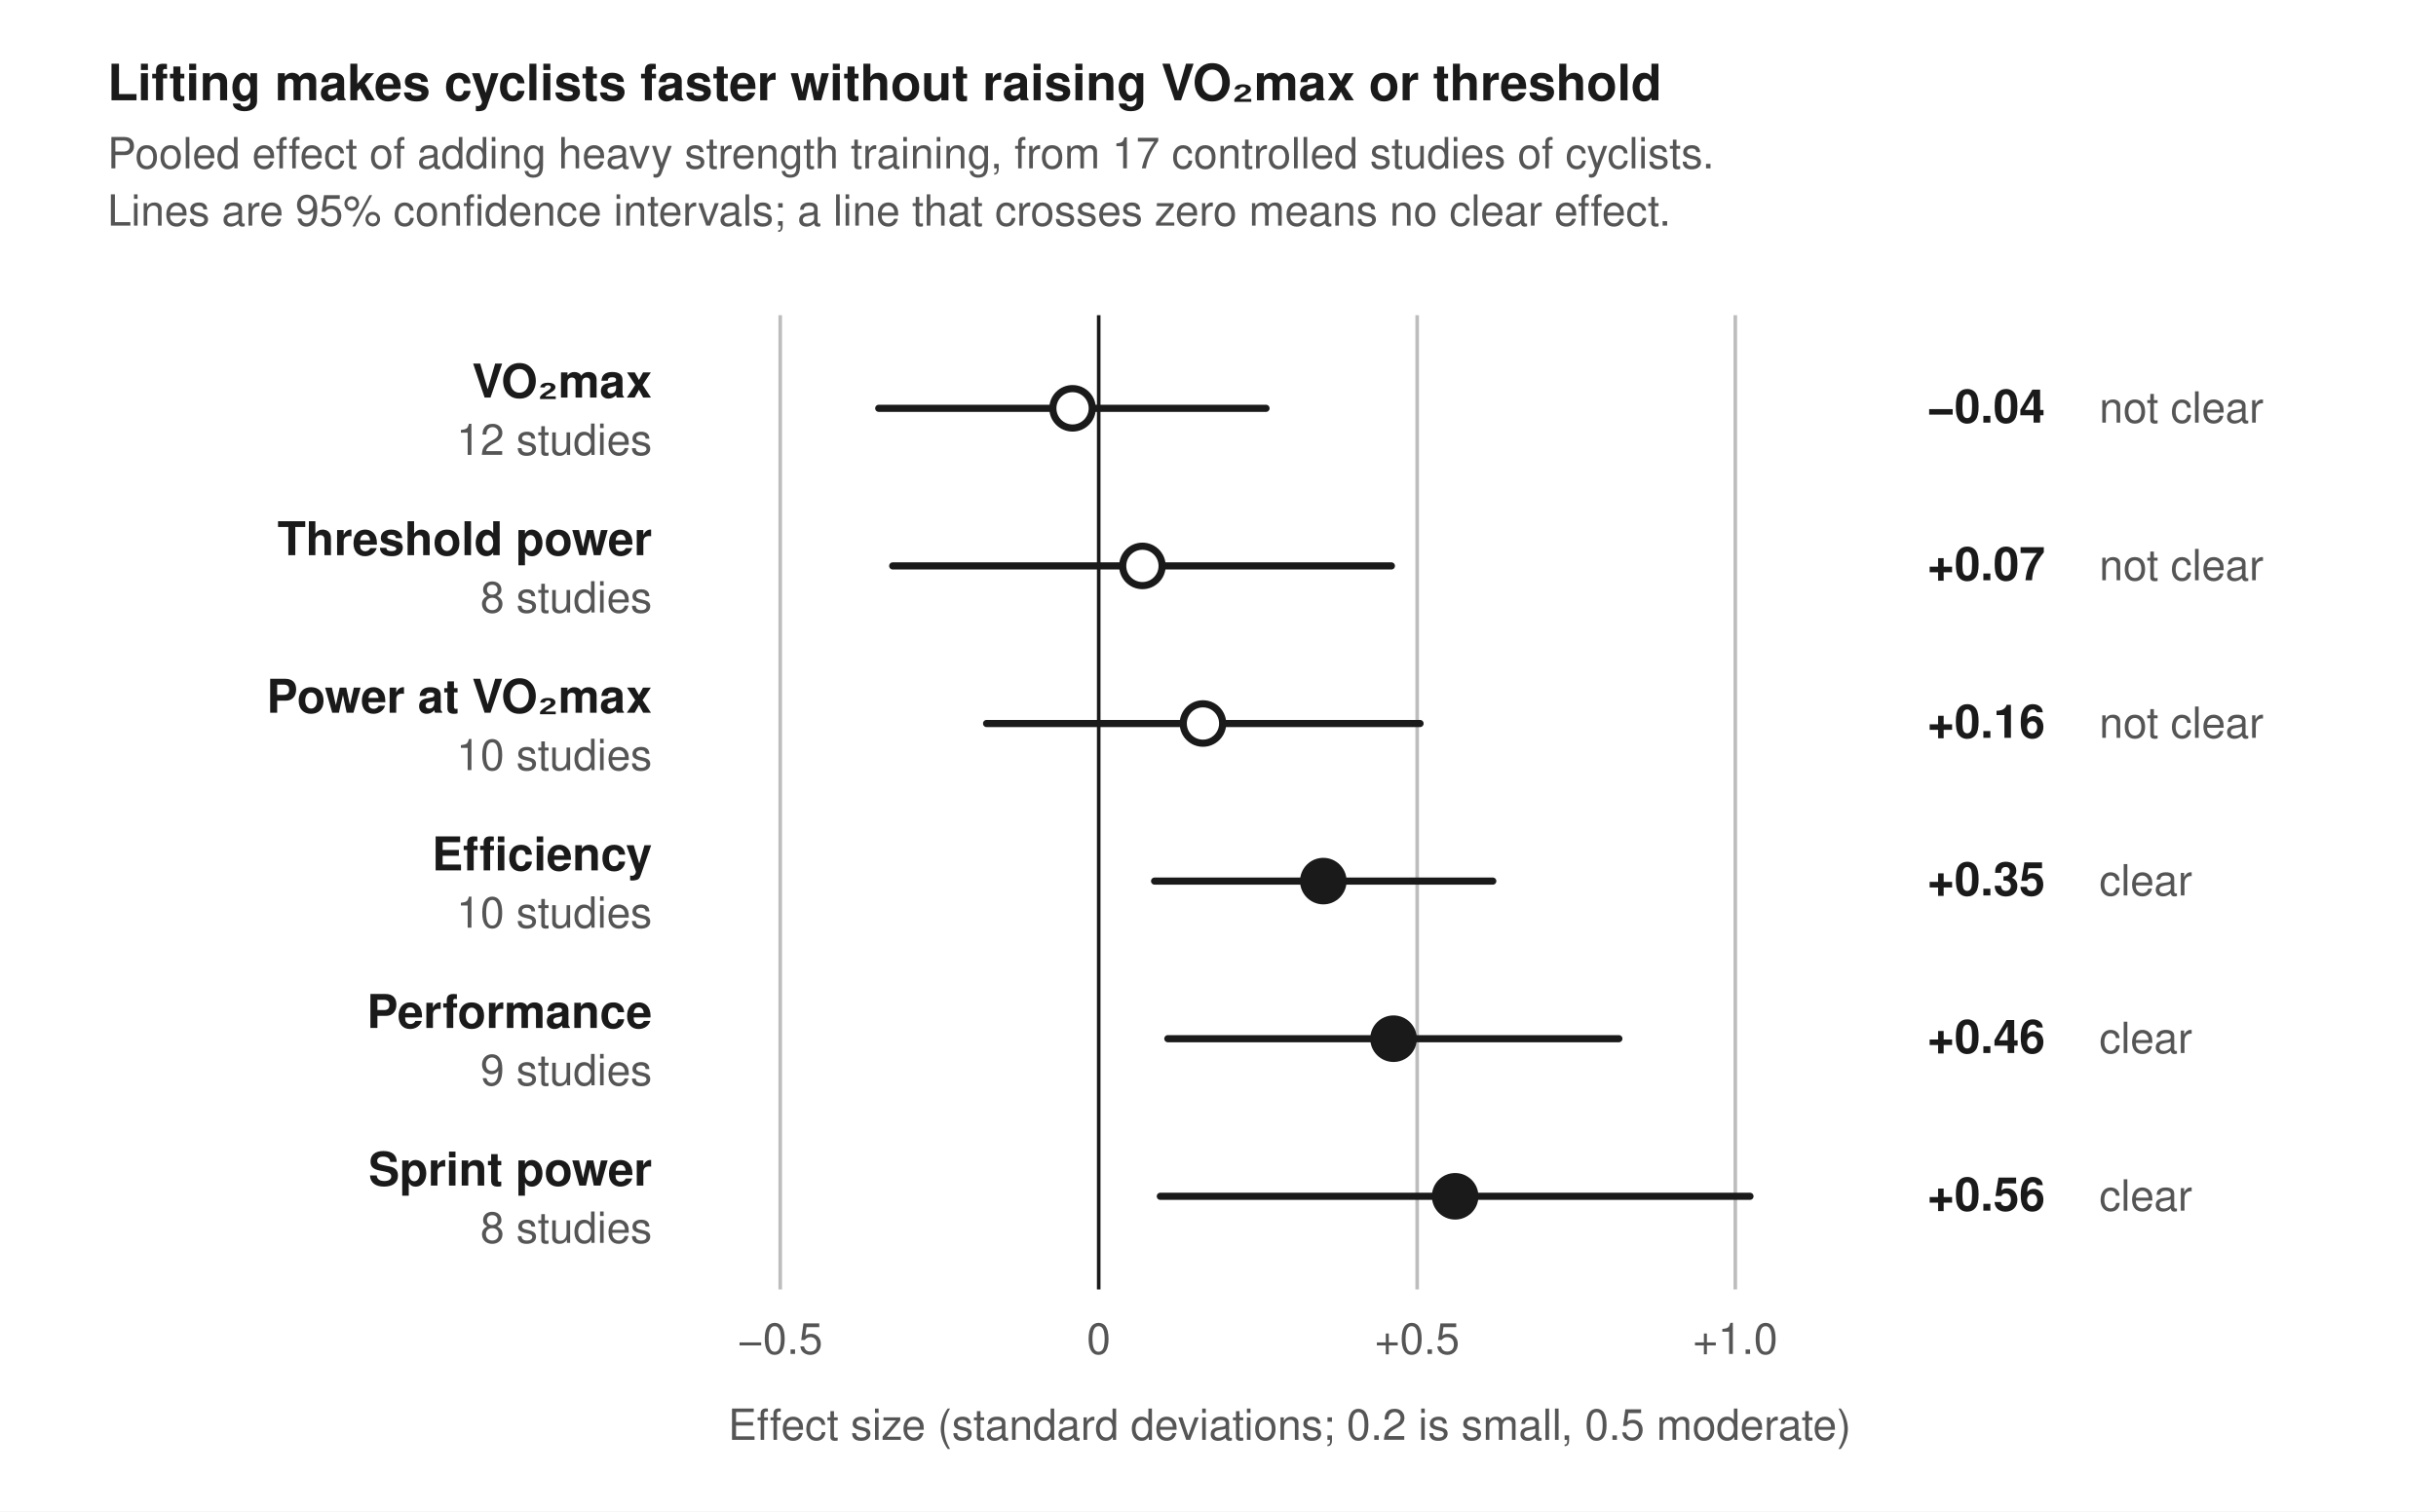
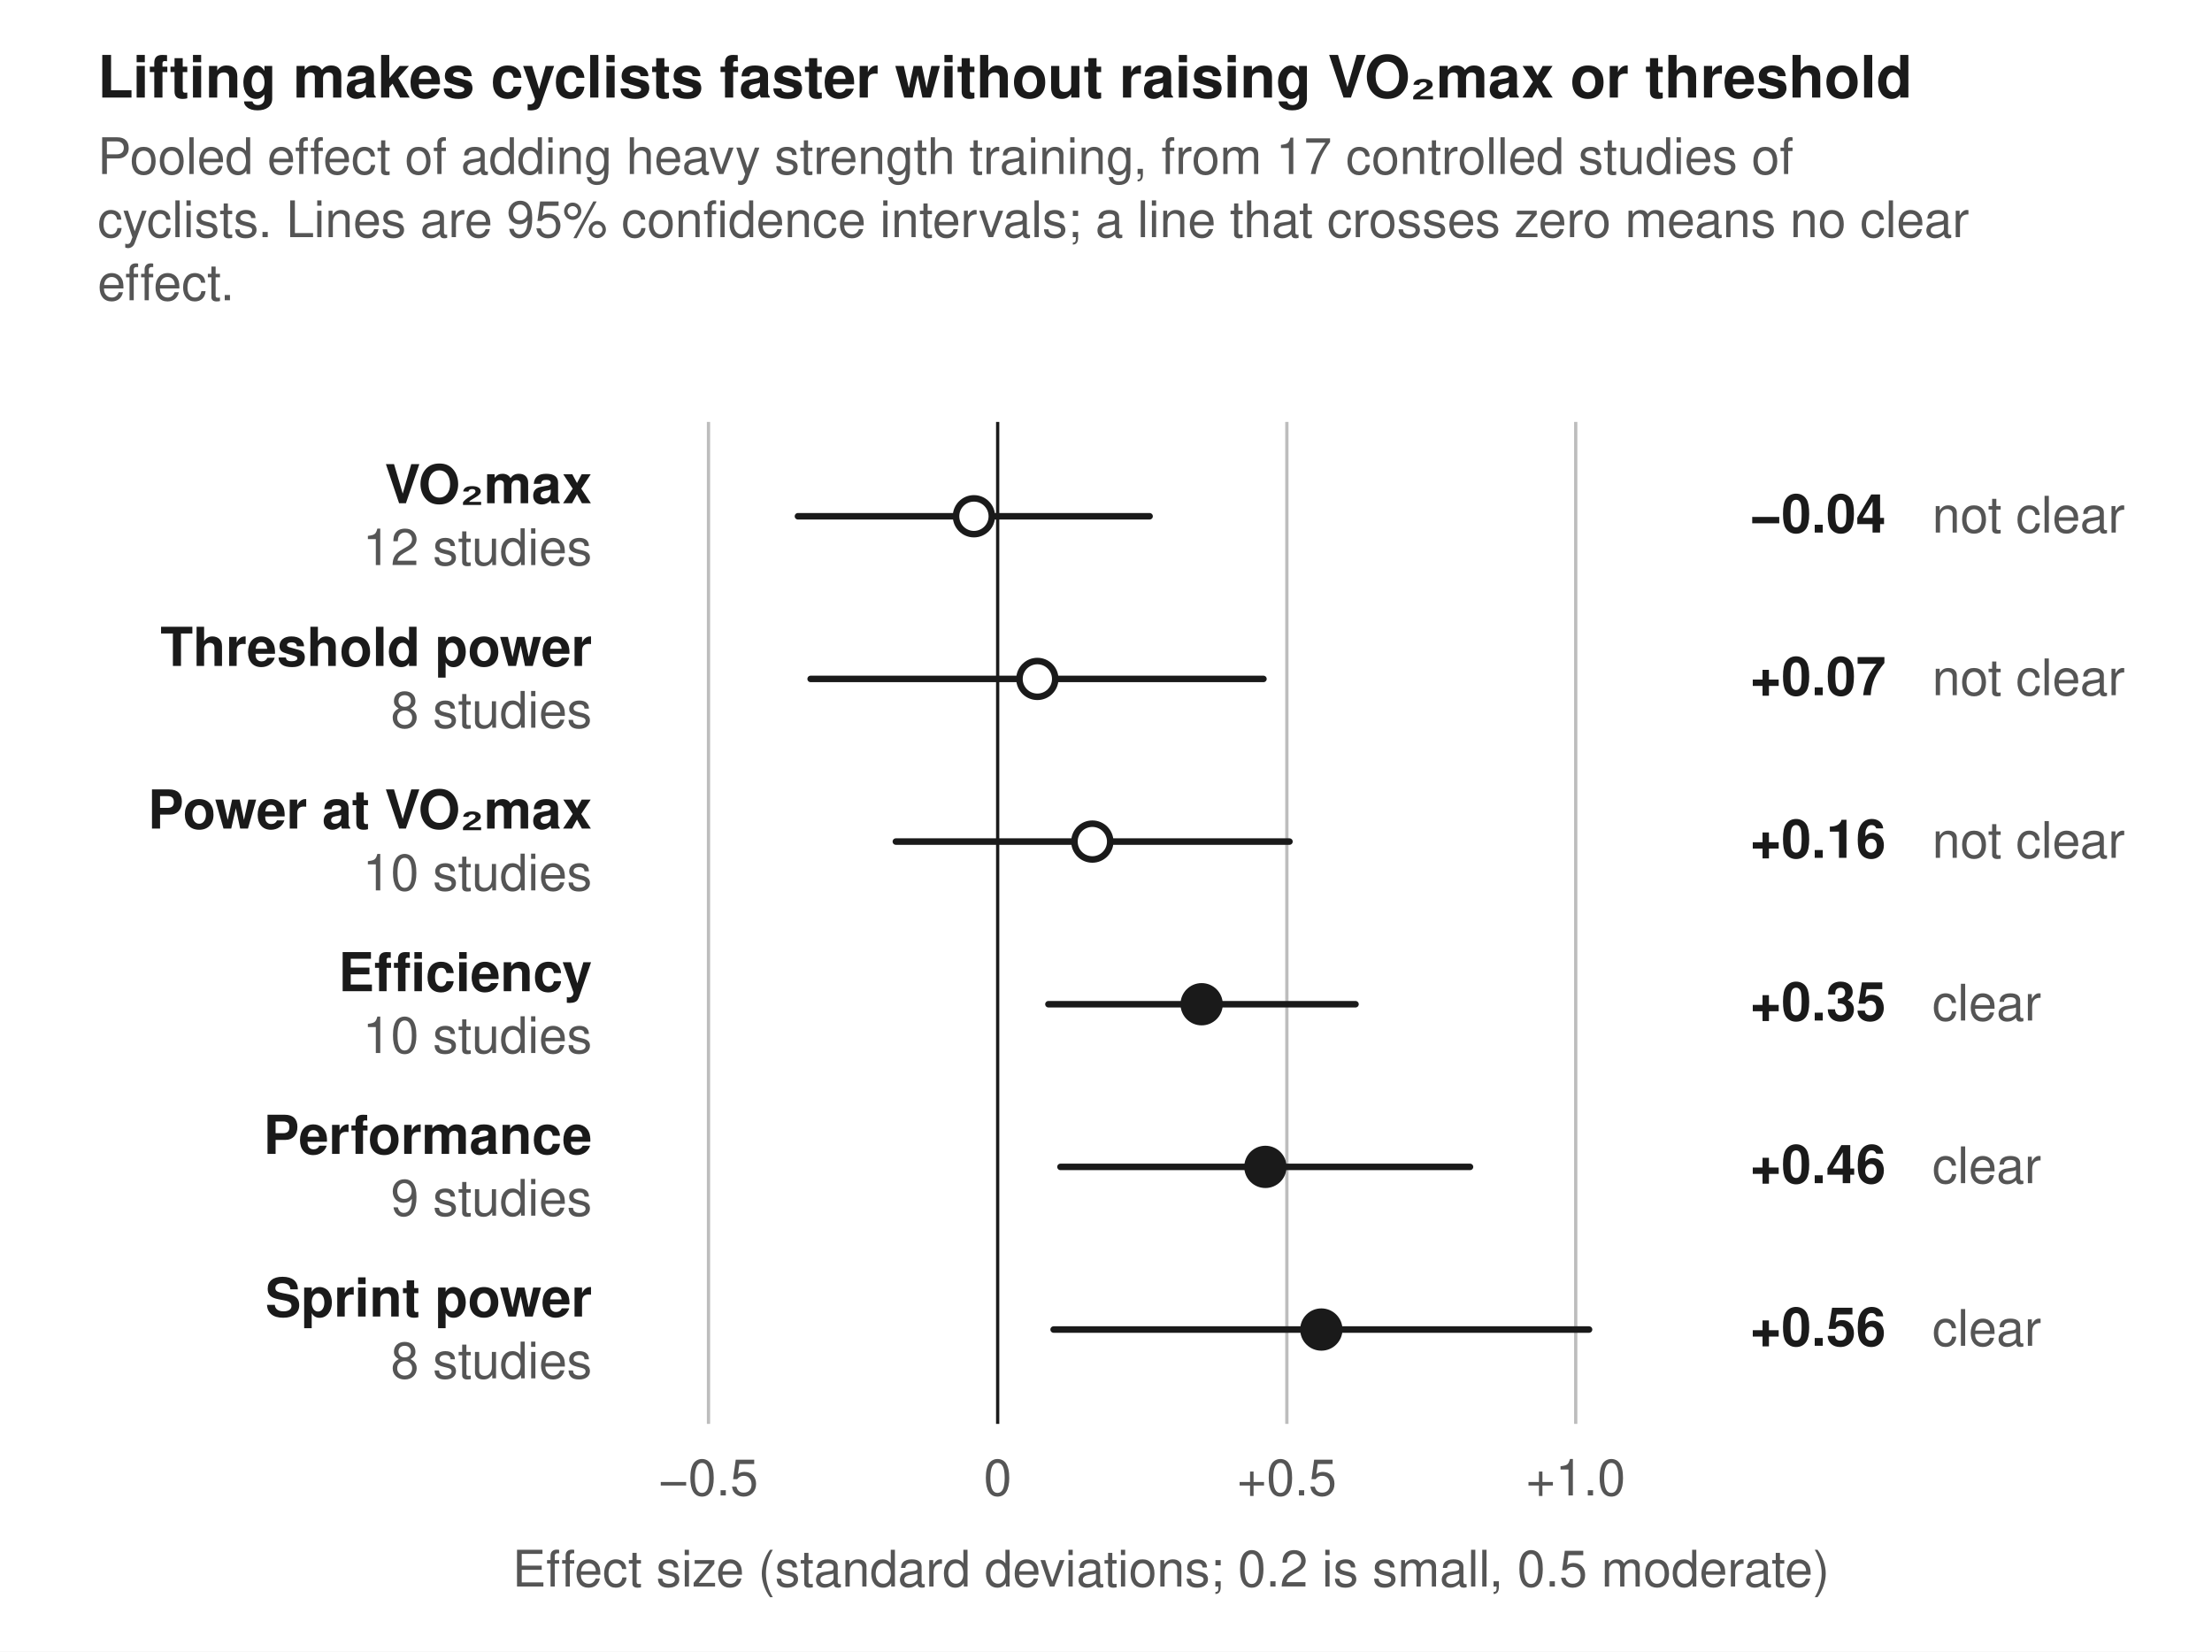
- <svg xmlns="http://www.w3.org/2000/svg" viewBox="0 0 680 422" width="680" height="422" role="img" aria-label="Pooled effects of heavy strength training on six measures in cyclists, from Llanos-Lagos 2026">
-   <rect width="680" height="422" fill="#ffffff" />
-   <text x="30.0" y="28.0" font-family="Helvetica, Arial, sans-serif" font-size="14" fill="#1a1a1a" text-anchor="start" font-weight="600">Lifting makes cyclists faster without raising VO₂max or threshold</text>
-   <text x="30.0" y="47.0" font-family="Helvetica, Arial, sans-serif" font-size="12" fill="#555555" text-anchor="start" font-weight="400">Pooled effect of adding heavy strength training, from 17 controlled studies of cyclists.</text>
-   <text x="30.0" y="63.0" font-family="Helvetica, Arial, sans-serif" font-size="12" fill="#555555" text-anchor="start" font-weight="400">Lines are 95% confidence intervals; a line that crosses zero means no clear effect.</text>
-   <line x1="217.8" y1="88" x2="217.8" y2="360" stroke="#bdbdbd" stroke-width="1" />
-   <text x="217.8" y="378.0" font-family="Helvetica, Arial, sans-serif" font-size="12" fill="#555555" text-anchor="middle" font-weight="400">−0.5</text>
-   <line x1="395.6" y1="88" x2="395.6" y2="360" stroke="#bdbdbd" stroke-width="1" />
-   <text x="395.6" y="378.0" font-family="Helvetica, Arial, sans-serif" font-size="12" fill="#555555" text-anchor="middle" font-weight="400">+0.5</text>
-   <line x1="484.4" y1="88" x2="484.4" y2="360" stroke="#bdbdbd" stroke-width="1" />
-   <text x="484.4" y="378.0" font-family="Helvetica, Arial, sans-serif" font-size="12" fill="#555555" text-anchor="middle" font-weight="400">+1.0</text>
-   <line x1="306.7" y1="88" x2="306.7" y2="360" stroke="#1a1a1a" stroke-width="1" />
-   <text x="306.7" y="378.0" font-family="Helvetica, Arial, sans-serif" font-size="12" fill="#555555" text-anchor="middle" font-weight="400">0</text>
-   <text x="360.0" y="402.0" font-family="Helvetica, Arial, sans-serif" font-size="12" fill="#555555" text-anchor="middle" font-weight="400">Effect size (standard deviations; 0.2 is small, 0.5 moderate)</text>
-   <text x="182.0" y="111.0" font-family="Helvetica, Arial, sans-serif" font-size="13" fill="#1a1a1a" text-anchor="end" font-weight="600">VO₂max</text>
-   <text x="182.0" y="127.0" font-family="Helvetica, Arial, sans-serif" font-size="12" fill="#555555" text-anchor="end" font-weight="400">12 studies</text>
-   <line x1="245.3" y1="114.0" x2="353.4" y2="114.0" stroke="#1a1a1a" stroke-width="2" stroke-linecap="round" />
-   <circle cx="299.4" cy="114.0" r="5.5" fill="#ffffff" stroke="#1a1a1a" stroke-width="2" />
-   <text x="538.0" y="118.0" font-family="Helvetica, Arial, sans-serif" font-size="13" fill="#1a1a1a" text-anchor="start" font-weight="600">−0.04</text>
-   <text x="586.0" y="118.0" font-family="Helvetica, Arial, sans-serif" font-size="12" fill="#555555" text-anchor="start" font-weight="400">not clear</text>
-   <text x="182.0" y="155.0" font-family="Helvetica, Arial, sans-serif" font-size="13" fill="#1a1a1a" text-anchor="end" font-weight="600">Threshold power</text>
-   <text x="182.0" y="171.0" font-family="Helvetica, Arial, sans-serif" font-size="12" fill="#555555" text-anchor="end" font-weight="400">8 studies</text>
-   <line x1="249.2" y1="158.0" x2="388.4" y2="158.0" stroke="#1a1a1a" stroke-width="2" stroke-linecap="round" />
-   <circle cx="318.9" cy="158.0" r="5.5" fill="#ffffff" stroke="#1a1a1a" stroke-width="2" />
-   <text x="538.0" y="162.0" font-family="Helvetica, Arial, sans-serif" font-size="13" fill="#1a1a1a" text-anchor="start" font-weight="600">+0.07</text>
-   <text x="586.0" y="162.0" font-family="Helvetica, Arial, sans-serif" font-size="12" fill="#555555" text-anchor="start" font-weight="400">not clear</text>
-   <text x="182.0" y="199.0" font-family="Helvetica, Arial, sans-serif" font-size="13" fill="#1a1a1a" text-anchor="end" font-weight="600">Power at VO₂max</text>
-   <text x="182.0" y="215.0" font-family="Helvetica, Arial, sans-serif" font-size="12" fill="#555555" text-anchor="end" font-weight="400">10 studies</text>
-   <line x1="275.4" y1="202.0" x2="396.4" y2="202.0" stroke="#1a1a1a" stroke-width="2" stroke-linecap="round" />
-   <circle cx="335.8" cy="202.0" r="5.5" fill="#ffffff" stroke="#1a1a1a" stroke-width="2" />
-   <text x="538.0" y="206.0" font-family="Helvetica, Arial, sans-serif" font-size="13" fill="#1a1a1a" text-anchor="start" font-weight="600">+0.16</text>
-   <text x="586.0" y="206.0" font-family="Helvetica, Arial, sans-serif" font-size="12" fill="#555555" text-anchor="start" font-weight="400">not clear</text>
-   <text x="182.0" y="243.0" font-family="Helvetica, Arial, sans-serif" font-size="13" fill="#1a1a1a" text-anchor="end" font-weight="600">Efficiency</text>
-   <text x="182.0" y="259.0" font-family="Helvetica, Arial, sans-serif" font-size="12" fill="#555555" text-anchor="end" font-weight="400">10 studies</text>
-   <line x1="322.3" y1="246.0" x2="416.7" y2="246.0" stroke="#1a1a1a" stroke-width="2" stroke-linecap="round" />
-   <circle cx="369.4" cy="246.0" r="5.5" fill="#1a1a1a" stroke="#1a1a1a" stroke-width="2" />
-   <text x="538.0" y="250.0" font-family="Helvetica, Arial, sans-serif" font-size="13" fill="#1a1a1a" text-anchor="start" font-weight="600">+0.35</text>
-   <text x="586.0" y="250.0" font-family="Helvetica, Arial, sans-serif" font-size="12" fill="#555555" text-anchor="start" font-weight="400">clear</text>
-   <text x="182.0" y="287.0" font-family="Helvetica, Arial, sans-serif" font-size="13" fill="#1a1a1a" text-anchor="end" font-weight="600">Performance</text>
-   <text x="182.0" y="303.0" font-family="Helvetica, Arial, sans-serif" font-size="12" fill="#555555" text-anchor="end" font-weight="400">9 studies</text>
-   <line x1="326.0" y1="290.0" x2="451.9" y2="290.0" stroke="#1a1a1a" stroke-width="2" stroke-linecap="round" />
-   <circle cx="389.0" cy="290.0" r="5.5" fill="#1a1a1a" stroke="#1a1a1a" stroke-width="2" />
-   <text x="538.0" y="294.0" font-family="Helvetica, Arial, sans-serif" font-size="13" fill="#1a1a1a" text-anchor="start" font-weight="600">+0.46</text>
-   <text x="586.0" y="294.0" font-family="Helvetica, Arial, sans-serif" font-size="12" fill="#555555" text-anchor="start" font-weight="400">clear</text>
-   <text x="182.0" y="331.0" font-family="Helvetica, Arial, sans-serif" font-size="13" fill="#1a1a1a" text-anchor="end" font-weight="600">Sprint power</text>
-   <text x="182.0" y="347.0" font-family="Helvetica, Arial, sans-serif" font-size="12" fill="#555555" text-anchor="end" font-weight="400">8 studies</text>
-   <line x1="323.9" y1="334.0" x2="488.5" y2="334.0" stroke="#1a1a1a" stroke-width="2" stroke-linecap="round" />
-   <circle cx="406.2" cy="334.0" r="5.5" fill="#1a1a1a" stroke="#1a1a1a" stroke-width="2" />
-   <text x="538.0" y="338.0" font-family="Helvetica, Arial, sans-serif" font-size="13" fill="#1a1a1a" text-anchor="start" font-weight="600">+0.56</text>
-   <text x="586.0" y="338.0" font-family="Helvetica, Arial, sans-serif" font-size="12" fill="#555555" text-anchor="start" font-weight="400">clear</text>
+ <svg xmlns="http://www.w3.org/2000/svg" viewBox="0 0 680 507.7" width="680" height="507.7" role="img" aria-label="Pooled effects of heavy strength training on six measures in cyclists, from Llanos-Lagos 2026">
+   <rect width="680" height="507.7" fill="#ffffff" />
+   <text x="30.0" y="30.0" font-family="IBM Plex Sans, Helvetica, Arial, sans-serif" font-size="18" fill="#1a1a1a" text-anchor="start" font-weight="600">Lifting makes cyclists faster without raising VO₂max or threshold</text>
+   <text x="30.0" y="53.5" font-family="IBM Plex Sans, Helvetica, Arial, sans-serif" font-size="15.5" fill="#555555" text-anchor="start" font-weight="400">Pooled effect of adding heavy strength training, from 17 controlled studies of</text>
+   <text x="30.0" y="72.9" font-family="IBM Plex Sans, Helvetica, Arial, sans-serif" font-size="15.5" fill="#555555" text-anchor="start" font-weight="400">cyclists. Lines are 95% confidence intervals; a line that crosses zero means no clear</text>
+   <text x="30.0" y="92.3" font-family="IBM Plex Sans, Helvetica, Arial, sans-serif" font-size="15.5" fill="#555555" text-anchor="start" font-weight="400">effect.</text>
+   <line x1="217.8" y1="129.7" x2="217.8" y2="437.7" stroke="#bdbdbd" stroke-width="1" />
+   <text x="217.8" y="459.7" font-family="IBM Plex Sans, Helvetica, Arial, sans-serif" font-size="15.5" fill="#555555" text-anchor="middle" font-weight="400">−0.5</text>
+   <line x1="395.6" y1="129.7" x2="395.6" y2="437.7" stroke="#bdbdbd" stroke-width="1" />
+   <text x="395.6" y="459.7" font-family="IBM Plex Sans, Helvetica, Arial, sans-serif" font-size="15.5" fill="#555555" text-anchor="middle" font-weight="400">+0.5</text>
+   <line x1="484.4" y1="129.7" x2="484.4" y2="437.7" stroke="#bdbdbd" stroke-width="1" />
+   <text x="484.4" y="459.7" font-family="IBM Plex Sans, Helvetica, Arial, sans-serif" font-size="15.5" fill="#555555" text-anchor="middle" font-weight="400">+1.0</text>
+   <line x1="306.7" y1="129.7" x2="306.7" y2="437.7" stroke="#1a1a1a" stroke-width="1" />
+   <text x="306.7" y="459.7" font-family="IBM Plex Sans, Helvetica, Arial, sans-serif" font-size="15.5" fill="#555555" text-anchor="middle" font-weight="400">0</text>
+   <text x="360.0" y="487.7" font-family="IBM Plex Sans, Helvetica, Arial, sans-serif" font-size="15.5" fill="#555555" text-anchor="middle" font-weight="400">Effect size (standard deviations; 0.2 is small, 0.5 moderate)</text>
+   <text x="182.0" y="154.7" font-family="IBM Plex Sans, Helvetica, Arial, sans-serif" font-size="16.5" fill="#1a1a1a" text-anchor="end" font-weight="600">VO₂max</text>
+   <text x="182.0" y="173.7" font-family="IBM Plex Sans, Helvetica, Arial, sans-serif" font-size="15.5" fill="#555555" text-anchor="end" font-weight="400">12 studies</text>
+   <line x1="245.3" y1="158.7" x2="353.4" y2="158.7" stroke="#1a1a1a" stroke-width="2" stroke-linecap="round" />
+   <circle cx="299.4" cy="158.7" r="5.5" fill="#ffffff" stroke="#1a1a1a" stroke-width="2" />
+   <text x="538.0" y="163.7" font-family="IBM Plex Sans, Helvetica, Arial, sans-serif" font-size="16.5" fill="#1a1a1a" text-anchor="start" font-weight="600">−0.04</text>
+   <text x="594.0" y="163.7" font-family="IBM Plex Sans, Helvetica, Arial, sans-serif" font-size="15.5" fill="#555555" text-anchor="start" font-weight="400">not clear</text>
+   <text x="182.0" y="204.7" font-family="IBM Plex Sans, Helvetica, Arial, sans-serif" font-size="16.5" fill="#1a1a1a" text-anchor="end" font-weight="600">Threshold power</text>
+   <text x="182.0" y="223.7" font-family="IBM Plex Sans, Helvetica, Arial, sans-serif" font-size="15.5" fill="#555555" text-anchor="end" font-weight="400">8 studies</text>
+   <line x1="249.2" y1="208.7" x2="388.4" y2="208.7" stroke="#1a1a1a" stroke-width="2" stroke-linecap="round" />
+   <circle cx="318.9" cy="208.7" r="5.5" fill="#ffffff" stroke="#1a1a1a" stroke-width="2" />
+   <text x="538.0" y="213.7" font-family="IBM Plex Sans, Helvetica, Arial, sans-serif" font-size="16.5" fill="#1a1a1a" text-anchor="start" font-weight="600">+0.07</text>
+   <text x="594.0" y="213.7" font-family="IBM Plex Sans, Helvetica, Arial, sans-serif" font-size="15.5" fill="#555555" text-anchor="start" font-weight="400">not clear</text>
+   <text x="182.0" y="254.7" font-family="IBM Plex Sans, Helvetica, Arial, sans-serif" font-size="16.5" fill="#1a1a1a" text-anchor="end" font-weight="600">Power at VO₂max</text>
+   <text x="182.0" y="273.7" font-family="IBM Plex Sans, Helvetica, Arial, sans-serif" font-size="15.5" fill="#555555" text-anchor="end" font-weight="400">10 studies</text>
+   <line x1="275.4" y1="258.7" x2="396.4" y2="258.7" stroke="#1a1a1a" stroke-width="2" stroke-linecap="round" />
+   <circle cx="335.8" cy="258.7" r="5.5" fill="#ffffff" stroke="#1a1a1a" stroke-width="2" />
+   <text x="538.0" y="263.7" font-family="IBM Plex Sans, Helvetica, Arial, sans-serif" font-size="16.5" fill="#1a1a1a" text-anchor="start" font-weight="600">+0.16</text>
+   <text x="594.0" y="263.7" font-family="IBM Plex Sans, Helvetica, Arial, sans-serif" font-size="15.5" fill="#555555" text-anchor="start" font-weight="400">not clear</text>
+   <text x="182.0" y="304.7" font-family="IBM Plex Sans, Helvetica, Arial, sans-serif" font-size="16.5" fill="#1a1a1a" text-anchor="end" font-weight="600">Efficiency</text>
+   <text x="182.0" y="323.7" font-family="IBM Plex Sans, Helvetica, Arial, sans-serif" font-size="15.5" fill="#555555" text-anchor="end" font-weight="400">10 studies</text>
+   <line x1="322.3" y1="308.7" x2="416.7" y2="308.7" stroke="#1a1a1a" stroke-width="2" stroke-linecap="round" />
+   <circle cx="369.4" cy="308.7" r="5.5" fill="#1a1a1a" stroke="#1a1a1a" stroke-width="2" />
+   <text x="538.0" y="313.7" font-family="IBM Plex Sans, Helvetica, Arial, sans-serif" font-size="16.5" fill="#1a1a1a" text-anchor="start" font-weight="600">+0.35</text>
+   <text x="594.0" y="313.7" font-family="IBM Plex Sans, Helvetica, Arial, sans-serif" font-size="15.5" fill="#555555" text-anchor="start" font-weight="400">clear</text>
+   <text x="182.0" y="354.7" font-family="IBM Plex Sans, Helvetica, Arial, sans-serif" font-size="16.5" fill="#1a1a1a" text-anchor="end" font-weight="600">Performance</text>
+   <text x="182.0" y="373.7" font-family="IBM Plex Sans, Helvetica, Arial, sans-serif" font-size="15.5" fill="#555555" text-anchor="end" font-weight="400">9 studies</text>
+   <line x1="326.0" y1="358.7" x2="451.9" y2="358.7" stroke="#1a1a1a" stroke-width="2" stroke-linecap="round" />
+   <circle cx="389.0" cy="358.7" r="5.5" fill="#1a1a1a" stroke="#1a1a1a" stroke-width="2" />
+   <text x="538.0" y="363.7" font-family="IBM Plex Sans, Helvetica, Arial, sans-serif" font-size="16.5" fill="#1a1a1a" text-anchor="start" font-weight="600">+0.46</text>
+   <text x="594.0" y="363.7" font-family="IBM Plex Sans, Helvetica, Arial, sans-serif" font-size="15.5" fill="#555555" text-anchor="start" font-weight="400">clear</text>
+   <text x="182.0" y="404.7" font-family="IBM Plex Sans, Helvetica, Arial, sans-serif" font-size="16.5" fill="#1a1a1a" text-anchor="end" font-weight="600">Sprint power</text>
+   <text x="182.0" y="423.7" font-family="IBM Plex Sans, Helvetica, Arial, sans-serif" font-size="15.5" fill="#555555" text-anchor="end" font-weight="400">8 studies</text>
+   <line x1="323.9" y1="408.7" x2="488.5" y2="408.7" stroke="#1a1a1a" stroke-width="2" stroke-linecap="round" />
+   <circle cx="406.2" cy="408.7" r="5.5" fill="#1a1a1a" stroke="#1a1a1a" stroke-width="2" />
+   <text x="538.0" y="413.7" font-family="IBM Plex Sans, Helvetica, Arial, sans-serif" font-size="16.5" fill="#1a1a1a" text-anchor="start" font-weight="600">+0.56</text>
+   <text x="594.0" y="413.7" font-family="IBM Plex Sans, Helvetica, Arial, sans-serif" font-size="15.5" fill="#555555" text-anchor="start" font-weight="400">clear</text>
</svg>
